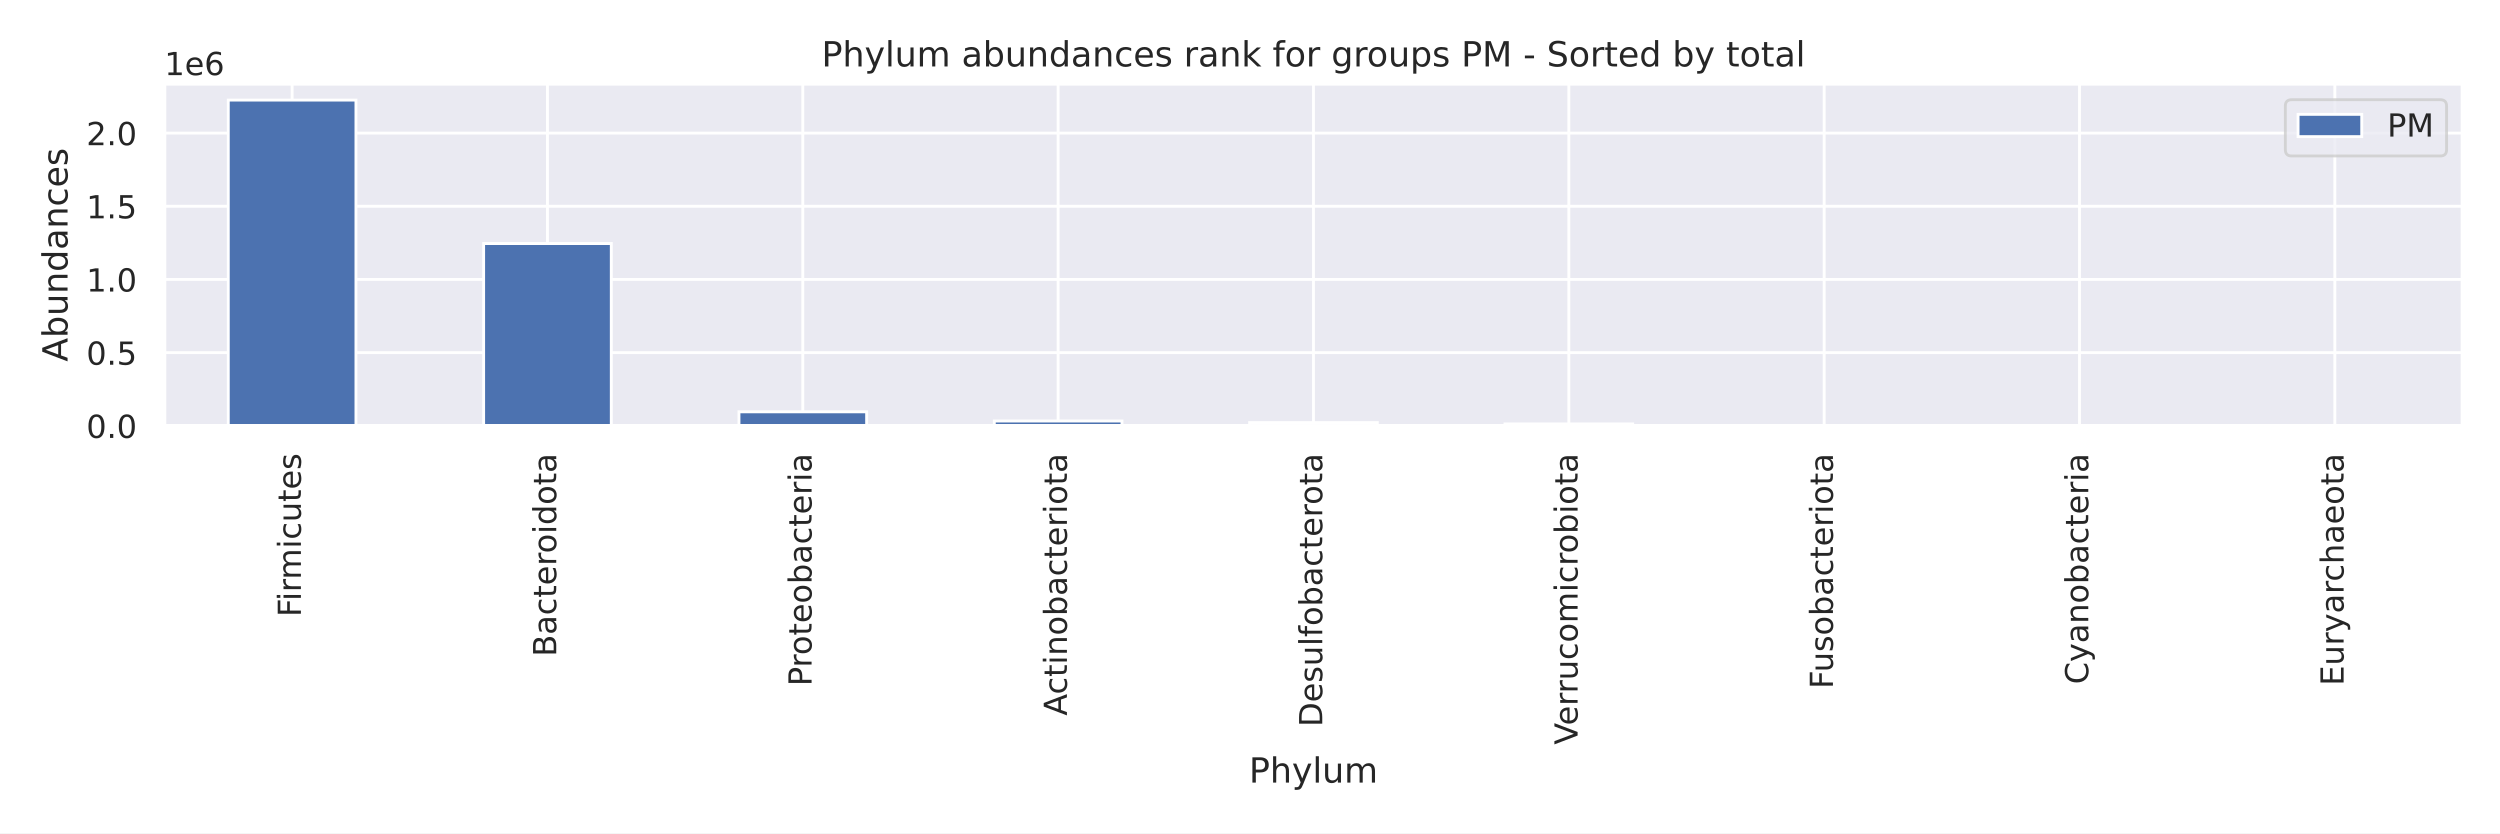
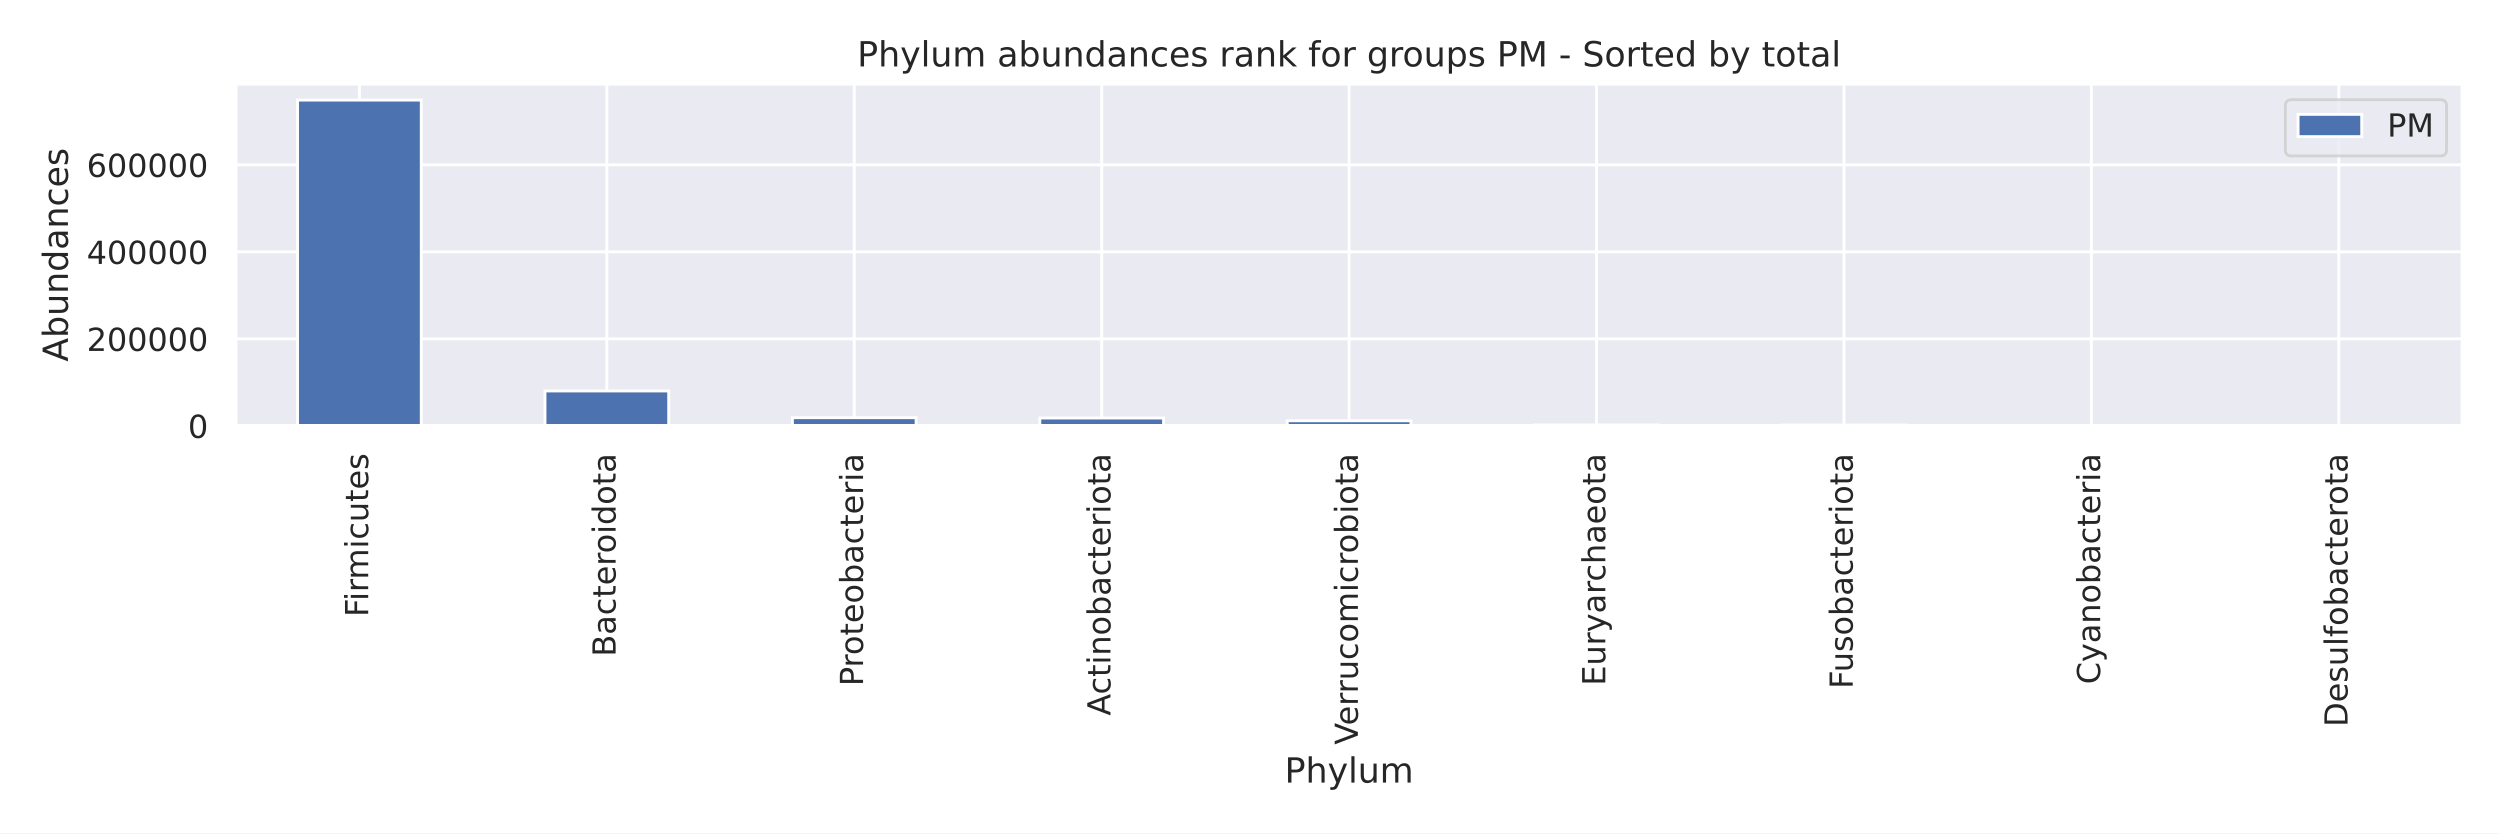
<svg xmlns="http://www.w3.org/2000/svg" xmlns:xlink="http://www.w3.org/1999/xlink" width="864pt" height="288pt" viewBox="0 0 864 288" version="1.1">
  <defs>
    <style type="text/css">*{stroke-linejoin: round; stroke-linecap: butt}</style>
  </defs>
  <g id="figure_1">
    <g id="patch_1">
      <path d="M 0 288  L 864 288  L 864 0  L 0 0  z " style="fill: #ffffff" />
    </g>
    <g id="axes_1">
      <g id="patch_2">
-         <path d="M 56.835 147.165  L 851.04 147.165  L 851.04 28.96  L 56.835 28.96  z " style="fill: #eaeaf2" />
+         <path d="M 81.46 147.165  L 851.04 147.165  L 851.04 28.96  L 81.46 28.96  z " style="fill: #eaeaf2" />
      </g>
      <g id="matplotlib.axis_1">
        <g id="xtick_1">
          <g id="line2d_1">
-             <path d="M 100.957 147.165  L 100.957 28.96  " clip-path="url(#p2f62dcda8c)" style="fill: none; stroke: #ffffff; stroke-linecap: round" />
+             <path d="M 124.214 147.165  L 124.214 28.96  " clip-path="url(#p20ec28d671)" style="fill: none; stroke: #ffffff; stroke-linecap: round" />
          </g>
          <g id="text_1">
-             <g style="fill: #262626" transform="translate(103.9928 213.1809)rotate(-90)scale(0.11 -0.11)">
+             <g style="fill: #262626" transform="translate(127.2498 213.1809)rotate(-90)scale(0.11 -0.11)">
              <defs>
                <path id="DejaVuSans-46" d="M 628 4666  L 3309 4666  L 3309 4134  L 1259 4134  L 1259 2759  L 3109 2759  L 3109 2228  L 1259 2228  L 1259 0  L 628 0  L 628 4666  z " transform="scale(0.015625)" />
                <path id="DejaVuSans-69" d="M 603 3500  L 1178 3500  L 1178 0  L 603 0  L 603 3500  z M 603 4863  L 1178 4863  L 1178 4134  L 603 4134  L 603 4863  z " transform="scale(0.015625)" />
                <path id="DejaVuSans-72" d="M 2631 2963  Q 2534 3019 2420 3045  Q 2306 3072 2169 3072  Q 1681 3072 1420 2755  Q 1159 2438 1159 1844  L 1159 0  L 581 0  L 581 3500  L 1159 3500  L 1159 2956  Q 1341 3275 1631 3429  Q 1922 3584 2338 3584  Q 2397 3584 2469 3576  Q 2541 3569 2628 3553  L 2631 2963  z " transform="scale(0.015625)" />
                <path id="DejaVuSans-6d" d="M 3328 2828  Q 3544 3216 3844 3400  Q 4144 3584 4550 3584  Q 5097 3584 5394 3201  Q 5691 2819 5691 2113  L 5691 0  L 5113 0  L 5113 2094  Q 5113 2597 4934 2840  Q 4756 3084 4391 3084  Q 3944 3084 3684 2787  Q 3425 2491 3425 1978  L 3425 0  L 2847 0  L 2847 2094  Q 2847 2600 2669 2842  Q 2491 3084 2119 3084  Q 1678 3084 1418 2786  Q 1159 2488 1159 1978  L 1159 0  L 581 0  L 581 3500  L 1159 3500  L 1159 2956  Q 1356 3278 1631 3431  Q 1906 3584 2284 3584  Q 2666 3584 2933 3390  Q 3200 3197 3328 2828  z " transform="scale(0.015625)" />
                <path id="DejaVuSans-63" d="M 3122 3366  L 3122 2828  Q 2878 2963 2633 3030  Q 2388 3097 2138 3097  Q 1578 3097 1268 2742  Q 959 2388 959 1747  Q 959 1106 1268 751  Q 1578 397 2138 397  Q 2388 397 2633 464  Q 2878 531 3122 666  L 3122 134  Q 2881 22 2623 -34  Q 2366 -91 2075 -91  Q 1284 -91 818 406  Q 353 903 353 1747  Q 353 2603 823 3093  Q 1294 3584 2113 3584  Q 2378 3584 2631 3529  Q 2884 3475 3122 3366  z " transform="scale(0.015625)" />
                <path id="DejaVuSans-75" d="M 544 1381  L 544 3500  L 1119 3500  L 1119 1403  Q 1119 906 1312 657  Q 1506 409 1894 409  Q 2359 409 2629 706  Q 2900 1003 2900 1516  L 2900 3500  L 3475 3500  L 3475 0  L 2900 0  L 2900 538  Q 2691 219 2414 64  Q 2138 -91 1772 -91  Q 1169 -91 856 284  Q 544 659 544 1381  z M 1991 3584  L 1991 3584  z " transform="scale(0.015625)" />
                <path id="DejaVuSans-74" d="M 1172 4494  L 1172 3500  L 2356 3500  L 2356 3053  L 1172 3053  L 1172 1153  Q 1172 725 1289 603  Q 1406 481 1766 481  L 2356 481  L 2356 0  L 1766 0  Q 1100 0 847 248  Q 594 497 594 1153  L 594 3053  L 172 3053  L 172 3500  L 594 3500  L 594 4494  L 1172 4494  z " transform="scale(0.015625)" />
                <path id="DejaVuSans-65" d="M 3597 1894  L 3597 1613  L 953 1613  Q 991 1019 1311 708  Q 1631 397 2203 397  Q 2534 397 2845 478  Q 3156 559 3463 722  L 3463 178  Q 3153 47 2828 -22  Q 2503 -91 2169 -91  Q 1331 -91 842 396  Q 353 884 353 1716  Q 353 2575 817 3079  Q 1281 3584 2069 3584  Q 2775 3584 3186 3129  Q 3597 2675 3597 1894  z M 3022 2063  Q 3016 2534 2758 2815  Q 2500 3097 2075 3097  Q 1594 3097 1305 2825  Q 1016 2553 972 2059  L 3022 2063  z " transform="scale(0.015625)" />
                <path id="DejaVuSans-73" d="M 2834 3397  L 2834 2853  Q 2591 2978 2328 3040  Q 2066 3103 1784 3103  Q 1356 3103 1142 2972  Q 928 2841 928 2578  Q 928 2378 1081 2264  Q 1234 2150 1697 2047  L 1894 2003  Q 2506 1872 2764 1633  Q 3022 1394 3022 966  Q 3022 478 2636 193  Q 2250 -91 1575 -91  Q 1294 -91 989 -36  Q 684 19 347 128  L 347 722  Q 666 556 975 473  Q 1284 391 1588 391  Q 1994 391 2212 530  Q 2431 669 2431 922  Q 2431 1156 2273 1281  Q 2116 1406 1581 1522  L 1381 1569  Q 847 1681 609 1914  Q 372 2147 372 2553  Q 372 3047 722 3315  Q 1072 3584 1716 3584  Q 2034 3584 2315 3537  Q 2597 3491 2834 3397  z " transform="scale(0.015625)" />
              </defs>
              <use xlink:href="#DejaVuSans-46" />
              <use xlink:href="#DejaVuSans-69" x="50.27" />
              <use xlink:href="#DejaVuSans-72" x="78.053" />
              <use xlink:href="#DejaVuSans-6d" x="117.416" />
              <use xlink:href="#DejaVuSans-69" x="214.828" />
              <use xlink:href="#DejaVuSans-63" x="242.611" />
              <use xlink:href="#DejaVuSans-75" x="297.592" />
              <use xlink:href="#DejaVuSans-74" x="360.971" />
              <use xlink:href="#DejaVuSans-65" x="400.18" />
              <use xlink:href="#DejaVuSans-73" x="461.703" />
            </g>
          </g>
        </g>
        <g id="xtick_2">
          <g id="line2d_2">
-             <path d="M 189.202 147.165  L 189.202 28.96  " clip-path="url(#p2f62dcda8c)" style="fill: none; stroke: #ffffff; stroke-linecap: round" />
+             <path d="M 209.723 147.165  L 209.723 28.96  " clip-path="url(#p20ec28d671)" style="fill: none; stroke: #ffffff; stroke-linecap: round" />
          </g>
          <g id="text_2">
-             <g style="fill: #262626" transform="translate(192.2378 226.9103)rotate(-90)scale(0.11 -0.11)">
+             <g style="fill: #262626" transform="translate(212.7586 226.9103)rotate(-90)scale(0.11 -0.11)">
              <defs>
                <path id="DejaVuSans-42" d="M 1259 2228  L 1259 519  L 2272 519  Q 2781 519 3026 730  Q 3272 941 3272 1375  Q 3272 1813 3026 2020  Q 2781 2228 2272 2228  L 1259 2228  z M 1259 4147  L 1259 2741  L 2194 2741  Q 2656 2741 2882 2914  Q 3109 3088 3109 3444  Q 3109 3797 2882 3972  Q 2656 4147 2194 4147  L 1259 4147  z M 628 4666  L 2241 4666  Q 2963 4666 3353 4366  Q 3744 4066 3744 3513  Q 3744 3084 3544 2831  Q 3344 2578 2956 2516  Q 3422 2416 3680 2098  Q 3938 1781 3938 1306  Q 3938 681 3513 340  Q 3088 0 2303 0  L 628 0  L 628 4666  z " transform="scale(0.015625)" />
                <path id="DejaVuSans-61" d="M 2194 1759  Q 1497 1759 1228 1600  Q 959 1441 959 1056  Q 959 750 1161 570  Q 1363 391 1709 391  Q 2188 391 2477 730  Q 2766 1069 2766 1631  L 2766 1759  L 2194 1759  z M 3341 1997  L 3341 0  L 2766 0  L 2766 531  Q 2569 213 2275 61  Q 1981 -91 1556 -91  Q 1019 -91 701 211  Q 384 513 384 1019  Q 384 1609 779 1909  Q 1175 2209 1959 2209  L 2766 2209  L 2766 2266  Q 2766 2663 2505 2880  Q 2244 3097 1772 3097  Q 1472 3097 1187 3025  Q 903 2953 641 2809  L 641 3341  Q 956 3463 1253 3523  Q 1550 3584 1831 3584  Q 2591 3584 2966 3190  Q 3341 2797 3341 1997  z " transform="scale(0.015625)" />
                <path id="DejaVuSans-6f" d="M 1959 3097  Q 1497 3097 1228 2736  Q 959 2375 959 1747  Q 959 1119 1226 758  Q 1494 397 1959 397  Q 2419 397 2687 759  Q 2956 1122 2956 1747  Q 2956 2369 2687 2733  Q 2419 3097 1959 3097  z M 1959 3584  Q 2709 3584 3137 3096  Q 3566 2609 3566 1747  Q 3566 888 3137 398  Q 2709 -91 1959 -91  Q 1206 -91 779 398  Q 353 888 353 1747  Q 353 2609 779 3096  Q 1206 3584 1959 3584  z " transform="scale(0.015625)" />
                <path id="DejaVuSans-64" d="M 2906 2969  L 2906 4863  L 3481 4863  L 3481 0  L 2906 0  L 2906 525  Q 2725 213 2448 61  Q 2172 -91 1784 -91  Q 1150 -91 751 415  Q 353 922 353 1747  Q 353 2572 751 3078  Q 1150 3584 1784 3584  Q 2172 3584 2448 3432  Q 2725 3281 2906 2969  z M 947 1747  Q 947 1113 1208 752  Q 1469 391 1925 391  Q 2381 391 2643 752  Q 2906 1113 2906 1747  Q 2906 2381 2643 2742  Q 2381 3103 1925 3103  Q 1469 3103 1208 2742  Q 947 2381 947 1747  z " transform="scale(0.015625)" />
              </defs>
              <use xlink:href="#DejaVuSans-42" />
              <use xlink:href="#DejaVuSans-61" x="68.604" />
              <use xlink:href="#DejaVuSans-63" x="129.883" />
              <use xlink:href="#DejaVuSans-74" x="184.863" />
              <use xlink:href="#DejaVuSans-65" x="224.072" />
              <use xlink:href="#DejaVuSans-72" x="285.596" />
              <use xlink:href="#DejaVuSans-6f" x="324.459" />
              <use xlink:href="#DejaVuSans-69" x="385.641" />
              <use xlink:href="#DejaVuSans-64" x="413.424" />
              <use xlink:href="#DejaVuSans-6f" x="476.9" />
              <use xlink:href="#DejaVuSans-74" x="538.082" />
              <use xlink:href="#DejaVuSans-61" x="577.291" />
            </g>
          </g>
        </g>
        <g id="xtick_3">
          <g id="line2d_3">
-             <path d="M 277.447 147.165  L 277.447 28.96  " clip-path="url(#p2f62dcda8c)" style="fill: none; stroke: #ffffff; stroke-linecap: round" />
+             <path d="M 295.232 147.165  L 295.232 28.96  " clip-path="url(#p20ec28d671)" style="fill: none; stroke: #ffffff; stroke-linecap: round" />
          </g>
          <g id="text_3">
-             <g style="fill: #262626" transform="translate(280.4828 237.0939)rotate(-90)scale(0.11 -0.11)">
+             <g style="fill: #262626" transform="translate(298.2675 237.0939)rotate(-90)scale(0.11 -0.11)">
              <defs>
                <path id="DejaVuSans-50" d="M 1259 4147  L 1259 2394  L 2053 2394  Q 2494 2394 2734 2622  Q 2975 2850 2975 3272  Q 2975 3691 2734 3919  Q 2494 4147 2053 4147  L 1259 4147  z M 628 4666  L 2053 4666  Q 2838 4666 3239 4311  Q 3641 3956 3641 3272  Q 3641 2581 3239 2228  Q 2838 1875 2053 1875  L 1259 1875  L 1259 0  L 628 0  L 628 4666  z " transform="scale(0.015625)" />
                <path id="DejaVuSans-62" d="M 3116 1747  Q 3116 2381 2855 2742  Q 2594 3103 2138 3103  Q 1681 3103 1420 2742  Q 1159 2381 1159 1747  Q 1159 1113 1420 752  Q 1681 391 2138 391  Q 2594 391 2855 752  Q 3116 1113 3116 1747  z M 1159 2969  Q 1341 3281 1617 3432  Q 1894 3584 2278 3584  Q 2916 3584 3314 3078  Q 3713 2572 3713 1747  Q 3713 922 3314 415  Q 2916 -91 2278 -91  Q 1894 -91 1617 61  Q 1341 213 1159 525  L 1159 0  L 581 0  L 581 4863  L 1159 4863  L 1159 2969  z " transform="scale(0.015625)" />
              </defs>
              <use xlink:href="#DejaVuSans-50" />
              <use xlink:href="#DejaVuSans-72" x="58.553" />
              <use xlink:href="#DejaVuSans-6f" x="97.416" />
              <use xlink:href="#DejaVuSans-74" x="158.598" />
              <use xlink:href="#DejaVuSans-65" x="197.807" />
              <use xlink:href="#DejaVuSans-6f" x="259.33" />
              <use xlink:href="#DejaVuSans-62" x="320.512" />
              <use xlink:href="#DejaVuSans-61" x="383.988" />
              <use xlink:href="#DejaVuSans-63" x="445.268" />
              <use xlink:href="#DejaVuSans-74" x="500.248" />
              <use xlink:href="#DejaVuSans-65" x="539.457" />
              <use xlink:href="#DejaVuSans-72" x="600.98" />
              <use xlink:href="#DejaVuSans-69" x="642.094" />
              <use xlink:href="#DejaVuSans-61" x="669.877" />
            </g>
          </g>
        </g>
        <g id="xtick_4">
          <g id="line2d_4">
-             <path d="M 365.692 147.165  L 365.692 28.96  " clip-path="url(#p2f62dcda8c)" style="fill: none; stroke: #ffffff; stroke-linecap: round" />
+             <path d="M 380.741 147.165  L 380.741 28.96  " clip-path="url(#p20ec28d671)" style="fill: none; stroke: #ffffff; stroke-linecap: round" />
          </g>
          <g id="text_4">
-             <g style="fill: #262626" transform="translate(368.7278 247.3308)rotate(-90)scale(0.11 -0.11)">
+             <g style="fill: #262626" transform="translate(383.7764 247.3308)rotate(-90)scale(0.11 -0.11)">
              <defs>
                <path id="DejaVuSans-41" d="M 2188 4044  L 1331 1722  L 3047 1722  L 2188 4044  z M 1831 4666  L 2547 4666  L 4325 0  L 3669 0  L 3244 1197  L 1141 1197  L 716 0  L 50 0  L 1831 4666  z " transform="scale(0.015625)" />
                <path id="DejaVuSans-6e" d="M 3513 2113  L 3513 0  L 2938 0  L 2938 2094  Q 2938 2591 2744 2837  Q 2550 3084 2163 3084  Q 1697 3084 1428 2787  Q 1159 2491 1159 1978  L 1159 0  L 581 0  L 581 3500  L 1159 3500  L 1159 2956  Q 1366 3272 1645 3428  Q 1925 3584 2291 3584  Q 2894 3584 3203 3211  Q 3513 2838 3513 2113  z " transform="scale(0.015625)" />
              </defs>
              <use xlink:href="#DejaVuSans-41" />
              <use xlink:href="#DejaVuSans-63" x="66.658" />
              <use xlink:href="#DejaVuSans-74" x="121.639" />
              <use xlink:href="#DejaVuSans-69" x="160.848" />
              <use xlink:href="#DejaVuSans-6e" x="188.631" />
              <use xlink:href="#DejaVuSans-6f" x="252.01" />
              <use xlink:href="#DejaVuSans-62" x="313.191" />
              <use xlink:href="#DejaVuSans-61" x="376.668" />
              <use xlink:href="#DejaVuSans-63" x="437.947" />
              <use xlink:href="#DejaVuSans-74" x="492.928" />
              <use xlink:href="#DejaVuSans-65" x="532.137" />
              <use xlink:href="#DejaVuSans-72" x="593.66" />
              <use xlink:href="#DejaVuSans-69" x="634.773" />
              <use xlink:href="#DejaVuSans-6f" x="662.557" />
              <use xlink:href="#DejaVuSans-74" x="723.738" />
              <use xlink:href="#DejaVuSans-61" x="762.947" />
            </g>
          </g>
        </g>
        <g id="xtick_5">
          <g id="line2d_5">
-             <path d="M 453.938 147.165  L 453.938 28.96  " clip-path="url(#p2f62dcda8c)" style="fill: none; stroke: #ffffff; stroke-linecap: round" />
+             <path d="M 466.25 147.165  L 466.25 28.96  " clip-path="url(#p20ec28d671)" style="fill: none; stroke: #ffffff; stroke-linecap: round" />
          </g>
          <g id="text_5">
-             <g style="fill: #262626" transform="translate(456.9728 251.1756)rotate(-90)scale(0.11 -0.11)">
-               <defs>
-                 <path id="DejaVuSans-44" d="M 1259 4147  L 1259 519  L 2022 519  Q 2988 519 3436 956  Q 3884 1394 3884 2338  Q 3884 3275 3436 3711  Q 2988 4147 2022 4147  L 1259 4147  z M 628 4666  L 1925 4666  Q 3281 4666 3915 4102  Q 4550 3538 4550 2338  Q 4550 1131 3912 565  Q 3275 0 1925 0  L 628 0  L 628 4666  z " transform="scale(0.015625)" />
-                 <path id="DejaVuSans-6c" d="M 603 4863  L 1178 4863  L 1178 0  L 603 0  L 603 4863  z " transform="scale(0.015625)" />
-                 <path id="DejaVuSans-66" d="M 2375 4863  L 2375 4384  L 1825 4384  Q 1516 4384 1395 4259  Q 1275 4134 1275 3809  L 1275 3500  L 2222 3500  L 2222 3053  L 1275 3053  L 1275 0  L 697 0  L 697 3053  L 147 3053  L 147 3500  L 697 3500  L 697 3744  Q 697 4328 969 4595  Q 1241 4863 1831 4863  L 2375 4863  z " transform="scale(0.015625)" />
-               </defs>
-               <use xlink:href="#DejaVuSans-44" />
-               <use xlink:href="#DejaVuSans-65" x="77.002" />
-               <use xlink:href="#DejaVuSans-73" x="138.525" />
-               <use xlink:href="#DejaVuSans-75" x="190.625" />
-               <use xlink:href="#DejaVuSans-6c" x="254.004" />
-               <use xlink:href="#DejaVuSans-66" x="281.787" />
-               <use xlink:href="#DejaVuSans-6f" x="316.992" />
-               <use xlink:href="#DejaVuSans-62" x="378.174" />
-               <use xlink:href="#DejaVuSans-61" x="441.65" />
-               <use xlink:href="#DejaVuSans-63" x="502.93" />
-               <use xlink:href="#DejaVuSans-74" x="557.91" />
-               <use xlink:href="#DejaVuSans-65" x="597.119" />
-               <use xlink:href="#DejaVuSans-72" x="658.643" />
-               <use xlink:href="#DejaVuSans-6f" x="697.506" />
-               <use xlink:href="#DejaVuSans-74" x="758.688" />
-               <use xlink:href="#DejaVuSans-61" x="797.896" />
-             </g>
-           </g>
-         </g>
-         <g id="xtick_6">
-           <g id="line2d_6">
-             <path d="M 542.183 147.165  L 542.183 28.96  " clip-path="url(#p2f62dcda8c)" style="fill: none; stroke: #ffffff; stroke-linecap: round" />
-           </g>
-           <g id="text_6">
-             <g style="fill: #262626" transform="translate(545.2178 257.3545)rotate(-90)scale(0.11 -0.11)">
+             <g style="fill: #262626" transform="translate(469.2853 257.3545)rotate(-90)scale(0.11 -0.11)">
              <defs>
                <path id="DejaVuSans-56" d="M 1831 0  L 50 4666  L 709 4666  L 2188 738  L 3669 4666  L 4325 4666  L 2547 0  L 1831 0  z " transform="scale(0.015625)" />
              </defs>
              <use xlink:href="#DejaVuSans-56" />
              <use xlink:href="#DejaVuSans-65" x="60.658" />
              <use xlink:href="#DejaVuSans-72" x="122.182" />
              <use xlink:href="#DejaVuSans-72" x="161.545" />
              <use xlink:href="#DejaVuSans-75" x="202.658" />
              <use xlink:href="#DejaVuSans-63" x="266.037" />
              <use xlink:href="#DejaVuSans-6f" x="321.018" />
              <use xlink:href="#DejaVuSans-6d" x="382.199" />
              <use xlink:href="#DejaVuSans-69" x="479.611" />
              <use xlink:href="#DejaVuSans-63" x="507.395" />
              <use xlink:href="#DejaVuSans-72" x="562.375" />
              <use xlink:href="#DejaVuSans-6f" x="601.238" />
              <use xlink:href="#DejaVuSans-62" x="662.42" />
              <use xlink:href="#DejaVuSans-69" x="725.896" />
              <use xlink:href="#DejaVuSans-6f" x="753.68" />
              <use xlink:href="#DejaVuSans-74" x="814.861" />
              <use xlink:href="#DejaVuSans-61" x="854.07" />
            </g>
          </g>
        </g>
+         <g id="xtick_6">
+           <g id="line2d_6">
+             <path d="M 551.759 147.165  L 551.759 28.96  " clip-path="url(#p20ec28d671)" style="fill: none; stroke: #ffffff; stroke-linecap: round" />
+           </g>
+           <g id="text_6">
+             <g style="fill: #262626" transform="translate(554.7942 236.9478)rotate(-90)scale(0.11 -0.11)">
+               <defs>
+                 <path id="DejaVuSans-45" d="M 628 4666  L 3578 4666  L 3578 4134  L 1259 4134  L 1259 2753  L 3481 2753  L 3481 2222  L 1259 2222  L 1259 531  L 3634 531  L 3634 0  L 628 0  L 628 4666  z " transform="scale(0.015625)" />
+                 <path id="DejaVuSans-79" d="M 2059 -325  Q 1816 -950 1584 -1140  Q 1353 -1331 966 -1331  L 506 -1331  L 506 -850  L 844 -850  Q 1081 -850 1212 -737  Q 1344 -625 1503 -206  L 1606 56  L 191 3500  L 800 3500  L 1894 763  L 2988 3500  L 3597 3500  L 2059 -325  z " transform="scale(0.015625)" />
+                 <path id="DejaVuSans-68" d="M 3513 2113  L 3513 0  L 2938 0  L 2938 2094  Q 2938 2591 2744 2837  Q 2550 3084 2163 3084  Q 1697 3084 1428 2787  Q 1159 2491 1159 1978  L 1159 0  L 581 0  L 581 4863  L 1159 4863  L 1159 2956  Q 1366 3272 1645 3428  Q 1925 3584 2291 3584  Q 2894 3584 3203 3211  Q 3513 2838 3513 2113  z " transform="scale(0.015625)" />
+               </defs>
+               <use xlink:href="#DejaVuSans-45" />
+               <use xlink:href="#DejaVuSans-75" x="63.184" />
+               <use xlink:href="#DejaVuSans-72" x="126.562" />
+               <use xlink:href="#DejaVuSans-79" x="167.676" />
+               <use xlink:href="#DejaVuSans-61" x="226.855" />
+               <use xlink:href="#DejaVuSans-72" x="288.135" />
+               <use xlink:href="#DejaVuSans-63" x="326.998" />
+               <use xlink:href="#DejaVuSans-68" x="381.979" />
+               <use xlink:href="#DejaVuSans-61" x="445.357" />
+               <use xlink:href="#DejaVuSans-65" x="506.637" />
+               <use xlink:href="#DejaVuSans-6f" x="568.16" />
+               <use xlink:href="#DejaVuSans-74" x="629.342" />
+               <use xlink:href="#DejaVuSans-61" x="668.551" />
+             </g>
+           </g>
+         </g>
        <g id="xtick_7">
          <g id="line2d_7">
-             <path d="M 630.428 147.165  L 630.428 28.96  " clip-path="url(#p2f62dcda8c)" style="fill: none; stroke: #ffffff; stroke-linecap: round" />
+             <path d="M 637.268 147.165  L 637.268 28.96  " clip-path="url(#p20ec28d671)" style="fill: none; stroke: #ffffff; stroke-linecap: round" />
          </g>
          <g id="text_7">
-             <g style="fill: #262626" transform="translate(633.4628 238.0341)rotate(-90)scale(0.11 -0.11)">
+             <g style="fill: #262626" transform="translate(640.3031 238.0341)rotate(-90)scale(0.11 -0.11)">
              <use xlink:href="#DejaVuSans-46" />
              <use xlink:href="#DejaVuSans-75" x="52.02" />
              <use xlink:href="#DejaVuSans-73" x="115.398" />
              <use xlink:href="#DejaVuSans-6f" x="167.498" />
              <use xlink:href="#DejaVuSans-62" x="228.68" />
              <use xlink:href="#DejaVuSans-61" x="292.156" />
              <use xlink:href="#DejaVuSans-63" x="353.436" />
              <use xlink:href="#DejaVuSans-74" x="408.416" />
              <use xlink:href="#DejaVuSans-65" x="447.625" />
              <use xlink:href="#DejaVuSans-72" x="509.148" />
              <use xlink:href="#DejaVuSans-69" x="550.262" />
              <use xlink:href="#DejaVuSans-6f" x="578.045" />
              <use xlink:href="#DejaVuSans-74" x="639.227" />
              <use xlink:href="#DejaVuSans-61" x="678.436" />
            </g>
          </g>
        </g>
        <g id="xtick_8">
          <g id="line2d_8">
-             <path d="M 718.673 147.165  L 718.673 28.96  " clip-path="url(#p2f62dcda8c)" style="fill: none; stroke: #ffffff; stroke-linecap: round" />
+             <path d="M 722.777 147.165  L 722.777 28.96  " clip-path="url(#p20ec28d671)" style="fill: none; stroke: #ffffff; stroke-linecap: round" />
          </g>
          <g id="text_8">
-             <g style="fill: #262626" transform="translate(721.7078 236.4717)rotate(-90)scale(0.11 -0.11)">
+             <g style="fill: #262626" transform="translate(725.812 236.4717)rotate(-90)scale(0.11 -0.11)">
              <defs>
                <path id="DejaVuSans-43" d="M 4122 4306  L 4122 3641  Q 3803 3938 3442 4084  Q 3081 4231 2675 4231  Q 1875 4231 1450 3742  Q 1025 3253 1025 2328  Q 1025 1406 1450 917  Q 1875 428 2675 428  Q 3081 428 3442 575  Q 3803 722 4122 1019  L 4122 359  Q 3791 134 3420 21  Q 3050 -91 2638 -91  Q 1578 -91 968 557  Q 359 1206 359 2328  Q 359 3453 968 4101  Q 1578 4750 2638 4750  Q 3056 4750 3426 4639  Q 3797 4528 4122 4306  z " transform="scale(0.015625)" />
-                 <path id="DejaVuSans-79" d="M 2059 -325  Q 1816 -950 1584 -1140  Q 1353 -1331 966 -1331  L 506 -1331  L 506 -850  L 844 -850  Q 1081 -850 1212 -737  Q 1344 -625 1503 -206  L 1606 56  L 191 3500  L 800 3500  L 1894 763  L 2988 3500  L 3597 3500  L 2059 -325  z " transform="scale(0.015625)" />
              </defs>
              <use xlink:href="#DejaVuSans-43" />
              <use xlink:href="#DejaVuSans-79" x="69.824" />
              <use xlink:href="#DejaVuSans-61" x="129.004" />
              <use xlink:href="#DejaVuSans-6e" x="190.283" />
              <use xlink:href="#DejaVuSans-6f" x="253.662" />
              <use xlink:href="#DejaVuSans-62" x="314.844" />
              <use xlink:href="#DejaVuSans-61" x="378.32" />
              <use xlink:href="#DejaVuSans-63" x="439.6" />
              <use xlink:href="#DejaVuSans-74" x="494.58" />
              <use xlink:href="#DejaVuSans-65" x="533.789" />
              <use xlink:href="#DejaVuSans-72" x="595.312" />
              <use xlink:href="#DejaVuSans-69" x="636.426" />
              <use xlink:href="#DejaVuSans-61" x="664.209" />
            </g>
          </g>
        </g>
        <g id="xtick_9">
          <g id="line2d_9">
-             <path d="M 806.918 147.165  L 806.918 28.96  " clip-path="url(#p2f62dcda8c)" style="fill: none; stroke: #ffffff; stroke-linecap: round" />
+             <path d="M 808.286 147.165  L 808.286 28.96  " clip-path="url(#p20ec28d671)" style="fill: none; stroke: #ffffff; stroke-linecap: round" />
          </g>
          <g id="text_9">
-             <g style="fill: #262626" transform="translate(809.9528 236.9478)rotate(-90)scale(0.11 -0.11)">
-               <defs>
-                 <path id="DejaVuSans-45" d="M 628 4666  L 3578 4666  L 3578 4134  L 1259 4134  L 1259 2753  L 3481 2753  L 3481 2222  L 1259 2222  L 1259 531  L 3634 531  L 3634 0  L 628 0  L 628 4666  z " transform="scale(0.015625)" />
-                 <path id="DejaVuSans-68" d="M 3513 2113  L 3513 0  L 2938 0  L 2938 2094  Q 2938 2591 2744 2837  Q 2550 3084 2163 3084  Q 1697 3084 1428 2787  Q 1159 2491 1159 1978  L 1159 0  L 581 0  L 581 4863  L 1159 4863  L 1159 2956  Q 1366 3272 1645 3428  Q 1925 3584 2291 3584  Q 2894 3584 3203 3211  Q 3513 2838 3513 2113  z " transform="scale(0.015625)" />
-               </defs>
-               <use xlink:href="#DejaVuSans-45" />
-               <use xlink:href="#DejaVuSans-75" x="63.184" />
-               <use xlink:href="#DejaVuSans-72" x="126.562" />
-               <use xlink:href="#DejaVuSans-79" x="167.676" />
-               <use xlink:href="#DejaVuSans-61" x="226.855" />
-               <use xlink:href="#DejaVuSans-72" x="288.135" />
-               <use xlink:href="#DejaVuSans-63" x="326.998" />
-               <use xlink:href="#DejaVuSans-68" x="381.979" />
-               <use xlink:href="#DejaVuSans-61" x="445.357" />
-               <use xlink:href="#DejaVuSans-65" x="506.637" />
-               <use xlink:href="#DejaVuSans-6f" x="568.16" />
-               <use xlink:href="#DejaVuSans-74" x="629.342" />
-               <use xlink:href="#DejaVuSans-61" x="668.551" />
+             <g style="fill: #262626" transform="translate(811.3209 251.1756)rotate(-90)scale(0.11 -0.11)">
+               <defs>
+                 <path id="DejaVuSans-44" d="M 1259 4147  L 1259 519  L 2022 519  Q 2988 519 3436 956  Q 3884 1394 3884 2338  Q 3884 3275 3436 3711  Q 2988 4147 2022 4147  L 1259 4147  z M 628 4666  L 1925 4666  Q 3281 4666 3915 4102  Q 4550 3538 4550 2338  Q 4550 1131 3912 565  Q 3275 0 1925 0  L 628 0  L 628 4666  z " transform="scale(0.015625)" />
+                 <path id="DejaVuSans-6c" d="M 603 4863  L 1178 4863  L 1178 0  L 603 0  L 603 4863  z " transform="scale(0.015625)" />
+                 <path id="DejaVuSans-66" d="M 2375 4863  L 2375 4384  L 1825 4384  Q 1516 4384 1395 4259  Q 1275 4134 1275 3809  L 1275 3500  L 2222 3500  L 2222 3053  L 1275 3053  L 1275 0  L 697 0  L 697 3053  L 147 3053  L 147 3500  L 697 3500  L 697 3744  Q 697 4328 969 4595  Q 1241 4863 1831 4863  L 2375 4863  z " transform="scale(0.015625)" />
+               </defs>
+               <use xlink:href="#DejaVuSans-44" />
+               <use xlink:href="#DejaVuSans-65" x="77.002" />
+               <use xlink:href="#DejaVuSans-73" x="138.525" />
+               <use xlink:href="#DejaVuSans-75" x="190.625" />
+               <use xlink:href="#DejaVuSans-6c" x="254.004" />
+               <use xlink:href="#DejaVuSans-66" x="281.787" />
+               <use xlink:href="#DejaVuSans-6f" x="316.992" />
+               <use xlink:href="#DejaVuSans-62" x="378.174" />
+               <use xlink:href="#DejaVuSans-61" x="441.65" />
+               <use xlink:href="#DejaVuSans-63" x="502.93" />
+               <use xlink:href="#DejaVuSans-74" x="557.91" />
+               <use xlink:href="#DejaVuSans-65" x="597.119" />
+               <use xlink:href="#DejaVuSans-72" x="658.643" />
+               <use xlink:href="#DejaVuSans-6f" x="697.506" />
+               <use xlink:href="#DejaVuSans-74" x="758.688" />
+               <use xlink:href="#DejaVuSans-61" x="797.896" />
            </g>
          </g>
        </g>
        <g id="text_10">
-           <g style="fill: #262626" transform="translate(431.6522 270.4727)scale(0.12 -0.12)">
+           <g style="fill: #262626" transform="translate(443.9647 270.4727)scale(0.12 -0.12)">
            <use xlink:href="#DejaVuSans-50" />
            <use xlink:href="#DejaVuSans-68" x="60.303" />
            <use xlink:href="#DejaVuSans-79" x="123.682" />
            <use xlink:href="#DejaVuSans-6c" x="182.861" />
            <use xlink:href="#DejaVuSans-75" x="210.645" />
            <use xlink:href="#DejaVuSans-6d" x="274.023" />
          </g>
        </g>
      </g>
      <g id="matplotlib.axis_2">
        <g id="ytick_1">
          <g id="line2d_10">
-             <path d="M 56.835 147.165  L 851.04 147.165  " clip-path="url(#p2f62dcda8c)" style="fill: none; stroke: #ffffff; stroke-linecap: round" />
+             <path d="M 81.46 147.165  L 851.04 147.165  " clip-path="url(#p20ec28d671)" style="fill: none; stroke: #ffffff; stroke-linecap: round" />
          </g>
          <g id="text_11">
-             <g style="fill: #262626" transform="translate(29.84156 151.3441)scale(0.11 -0.11)">
+             <g style="fill: #262626" transform="translate(64.96125 151.3441)scale(0.11 -0.11)">
              <defs>
                <path id="DejaVuSans-30" d="M 2034 4250  Q 1547 4250 1301 3770  Q 1056 3291 1056 2328  Q 1056 1369 1301 889  Q 1547 409 2034 409  Q 2525 409 2770 889  Q 3016 1369 3016 2328  Q 3016 3291 2770 3770  Q 2525 4250 2034 4250  z M 2034 4750  Q 2819 4750 3233 4129  Q 3647 3509 3647 2328  Q 3647 1150 3233 529  Q 2819 -91 2034 -91  Q 1250 -91 836 529  Q 422 1150 422 2328  Q 422 3509 836 4129  Q 1250 4750 2034 4750  z " transform="scale(0.015625)" />
-                 <path id="DejaVuSans-2e" d="M 684 794  L 1344 794  L 1344 0  L 684 0  L 684 794  z " transform="scale(0.015625)" />
              </defs>
              <use xlink:href="#DejaVuSans-30" />
-               <use xlink:href="#DejaVuSans-2e" x="63.623" />
-               <use xlink:href="#DejaVuSans-30" x="95.41" />
            </g>
          </g>
        </g>
        <g id="ytick_2">
          <g id="line2d_11">
-             <path d="M 56.835 121.872  L 851.04 121.872  " clip-path="url(#p2f62dcda8c)" style="fill: none; stroke: #ffffff; stroke-linecap: round" />
+             <path d="M 81.46 117.1  L 851.04 117.1  " clip-path="url(#p20ec28d671)" style="fill: none; stroke: #ffffff; stroke-linecap: round" />
          </g>
          <g id="text_12">
-             <g style="fill: #262626" transform="translate(29.84156 126.0511)scale(0.11 -0.11)">
-               <defs>
-                 <path id="DejaVuSans-35" d="M 691 4666  L 3169 4666  L 3169 4134  L 1269 4134  L 1269 2991  Q 1406 3038 1543 3061  Q 1681 3084 1819 3084  Q 2600 3084 3056 2656  Q 3513 2228 3513 1497  Q 3513 744 3044 326  Q 2575 -91 1722 -91  Q 1428 -91 1123 -41  Q 819 9 494 109  L 494 744  Q 775 591 1075 516  Q 1375 441 1709 441  Q 2250 441 2565 725  Q 2881 1009 2881 1497  Q 2881 1984 2565 2268  Q 2250 2553 1709 2553  Q 1456 2553 1204 2497  Q 953 2441 691 2322  L 691 4666  z " transform="scale(0.015625)" />
-               </defs>
-               <use xlink:href="#DejaVuSans-30" />
-               <use xlink:href="#DejaVuSans-2e" x="63.623" />
-               <use xlink:href="#DejaVuSans-35" x="95.41" />
+             <g style="fill: #262626" transform="translate(29.9675 121.2796)scale(0.11 -0.11)">
+               <defs>
+                 <path id="DejaVuSans-32" d="M 1228 531  L 3431 531  L 3431 0  L 469 0  L 469 531  Q 828 903 1448 1529  Q 2069 2156 2228 2338  Q 2531 2678 2651 2914  Q 2772 3150 2772 3378  Q 2772 3750 2511 3984  Q 2250 4219 1831 4219  Q 1534 4219 1204 4116  Q 875 4013 500 3803  L 500 4441  Q 881 4594 1212 4672  Q 1544 4750 1819 4750  Q 2544 4750 2975 4387  Q 3406 4025 3406 3419  Q 3406 3131 3298 2873  Q 3191 2616 2906 2266  Q 2828 2175 2409 1742  Q 1991 1309 1228 531  z " transform="scale(0.015625)" />
+               </defs>
+               <use xlink:href="#DejaVuSans-32" />
+               <use xlink:href="#DejaVuSans-30" x="63.623" />
+               <use xlink:href="#DejaVuSans-30" x="127.246" />
+               <use xlink:href="#DejaVuSans-30" x="190.869" />
+               <use xlink:href="#DejaVuSans-30" x="254.492" />
+               <use xlink:href="#DejaVuSans-30" x="318.115" />
            </g>
          </g>
        </g>
        <g id="ytick_3">
          <g id="line2d_12">
-             <path d="M 56.835 96.579  L 851.04 96.579  " clip-path="url(#p2f62dcda8c)" style="fill: none; stroke: #ffffff; stroke-linecap: round" />
+             <path d="M 81.46 87.036  L 851.04 87.036  " clip-path="url(#p20ec28d671)" style="fill: none; stroke: #ffffff; stroke-linecap: round" />
          </g>
          <g id="text_13">
-             <g style="fill: #262626" transform="translate(29.84156 100.7581)scale(0.11 -0.11)">
-               <defs>
-                 <path id="DejaVuSans-31" d="M 794 531  L 1825 531  L 1825 4091  L 703 3866  L 703 4441  L 1819 4666  L 2450 4666  L 2450 531  L 3481 531  L 3481 0  L 794 0  L 794 531  z " transform="scale(0.015625)" />
-               </defs>
-               <use xlink:href="#DejaVuSans-31" />
-               <use xlink:href="#DejaVuSans-2e" x="63.623" />
-               <use xlink:href="#DejaVuSans-30" x="95.41" />
+             <g style="fill: #262626" transform="translate(29.9675 91.21508)scale(0.11 -0.11)">
+               <defs>
+                 <path id="DejaVuSans-34" d="M 2419 4116  L 825 1625  L 2419 1625  L 2419 4116  z M 2253 4666  L 3047 4666  L 3047 1625  L 3713 1625  L 3713 1100  L 3047 1100  L 3047 0  L 2419 0  L 2419 1100  L 313 1100  L 313 1709  L 2253 4666  z " transform="scale(0.015625)" />
+               </defs>
+               <use xlink:href="#DejaVuSans-34" />
+               <use xlink:href="#DejaVuSans-30" x="63.623" />
+               <use xlink:href="#DejaVuSans-30" x="127.246" />
+               <use xlink:href="#DejaVuSans-30" x="190.869" />
+               <use xlink:href="#DejaVuSans-30" x="254.492" />
+               <use xlink:href="#DejaVuSans-30" x="318.115" />
            </g>
          </g>
        </g>
        <g id="ytick_4">
          <g id="line2d_13">
-             <path d="M 56.835 71.286  L 851.04 71.286  " clip-path="url(#p2f62dcda8c)" style="fill: none; stroke: #ffffff; stroke-linecap: round" />
+             <path d="M 81.46 56.971  L 851.04 56.971  " clip-path="url(#p20ec28d671)" style="fill: none; stroke: #ffffff; stroke-linecap: round" />
          </g>
          <g id="text_14">
-             <g style="fill: #262626" transform="translate(29.84156 75.46509)scale(0.11 -0.11)">
-               <use xlink:href="#DejaVuSans-31" />
-               <use xlink:href="#DejaVuSans-2e" x="63.623" />
-               <use xlink:href="#DejaVuSans-35" x="95.41" />
-             </g>
-           </g>
-         </g>
-         <g id="ytick_5">
-           <g id="line2d_14">
-             <path d="M 56.835 45.993  L 851.04 45.993  " clip-path="url(#p2f62dcda8c)" style="fill: none; stroke: #ffffff; stroke-linecap: round" />
-           </g>
-           <g id="text_15">
-             <g style="fill: #262626" transform="translate(29.84156 50.17207)scale(0.11 -0.11)">
-               <defs>
-                 <path id="DejaVuSans-32" d="M 1228 531  L 3431 531  L 3431 0  L 469 0  L 469 531  Q 828 903 1448 1529  Q 2069 2156 2228 2338  Q 2531 2678 2651 2914  Q 2772 3150 2772 3378  Q 2772 3750 2511 3984  Q 2250 4219 1831 4219  Q 1534 4219 1204 4116  Q 875 4013 500 3803  L 500 4441  Q 881 4594 1212 4672  Q 1544 4750 1819 4750  Q 2544 4750 2975 4387  Q 3406 4025 3406 3419  Q 3406 3131 3298 2873  Q 3191 2616 2906 2266  Q 2828 2175 2409 1742  Q 1991 1309 1228 531  z " transform="scale(0.015625)" />
-               </defs>
-               <use xlink:href="#DejaVuSans-32" />
-               <use xlink:href="#DejaVuSans-2e" x="63.623" />
-               <use xlink:href="#DejaVuSans-30" x="95.41" />
-             </g>
-           </g>
-         </g>
-         <g id="text_16">
-           <g style="fill: #262626" transform="translate(23.34594 124.9859)rotate(-90)scale(0.12 -0.12)">
+             <g style="fill: #262626" transform="translate(29.9675 61.15054)scale(0.11 -0.11)">
+               <defs>
+                 <path id="DejaVuSans-36" d="M 2113 2584  Q 1688 2584 1439 2293  Q 1191 2003 1191 1497  Q 1191 994 1439 701  Q 1688 409 2113 409  Q 2538 409 2786 701  Q 3034 994 3034 1497  Q 3034 2003 2786 2293  Q 2538 2584 2113 2584  z M 3366 4563  L 3366 3988  Q 3128 4100 2886 4159  Q 2644 4219 2406 4219  Q 1781 4219 1451 3797  Q 1122 3375 1075 2522  Q 1259 2794 1537 2939  Q 1816 3084 2150 3084  Q 2853 3084 3261 2657  Q 3669 2231 3669 1497  Q 3669 778 3244 343  Q 2819 -91 2113 -91  Q 1303 -91 875 529  Q 447 1150 447 2328  Q 447 3434 972 4092  Q 1497 4750 2381 4750  Q 2619 4750 2861 4703  Q 3103 4656 3366 4563  z " transform="scale(0.015625)" />
+               </defs>
+               <use xlink:href="#DejaVuSans-36" />
+               <use xlink:href="#DejaVuSans-30" x="63.623" />
+               <use xlink:href="#DejaVuSans-30" x="127.246" />
+               <use xlink:href="#DejaVuSans-30" x="190.869" />
+               <use xlink:href="#DejaVuSans-30" x="254.492" />
+               <use xlink:href="#DejaVuSans-30" x="318.115" />
+             </g>
+           </g>
+         </g>
+         <g id="text_15">
+           <g style="fill: #262626" transform="translate(23.47188 124.9859)rotate(-90)scale(0.12 -0.12)">
            <use xlink:href="#DejaVuSans-41" />
            <use xlink:href="#DejaVuSans-62" x="68.408" />
            <use xlink:href="#DejaVuSans-75" x="131.885" />
            <use xlink:href="#DejaVuSans-6e" x="195.264" />
            <use xlink:href="#DejaVuSans-64" x="258.643" />
            <use xlink:href="#DejaVuSans-61" x="322.119" />
            <use xlink:href="#DejaVuSans-6e" x="383.398" />
            <use xlink:href="#DejaVuSans-63" x="446.777" />
            <use xlink:href="#DejaVuSans-65" x="501.758" />
            <use xlink:href="#DejaVuSans-73" x="563.281" />
          </g>
        </g>
-         <g id="text_17">
-           <g style="fill: #262626" transform="translate(56.835 25.96)scale(0.11 -0.11)">
-             <defs>
-               <path id="DejaVuSans-36" d="M 2113 2584  Q 1688 2584 1439 2293  Q 1191 2003 1191 1497  Q 1191 994 1439 701  Q 1688 409 2113 409  Q 2538 409 2786 701  Q 3034 994 3034 1497  Q 3034 2003 2786 2293  Q 2538 2584 2113 2584  z M 3366 4563  L 3366 3988  Q 3128 4100 2886 4159  Q 2644 4219 2406 4219  Q 1781 4219 1451 3797  Q 1122 3375 1075 2522  Q 1259 2794 1537 2939  Q 1816 3084 2150 3084  Q 2853 3084 3261 2657  Q 3669 2231 3669 1497  Q 3669 778 3244 343  Q 2819 -91 2113 -91  Q 1303 -91 875 529  Q 447 1150 447 2328  Q 447 3434 972 4092  Q 1497 4750 2381 4750  Q 2619 4750 2861 4703  Q 3103 4656 3366 4563  z " transform="scale(0.015625)" />
-             </defs>
-             <use xlink:href="#DejaVuSans-31" />
-             <use xlink:href="#DejaVuSans-65" x="63.623" />
-             <use xlink:href="#DejaVuSans-36" x="125.146" />
-           </g>
-         </g>
      </g>
      <g id="patch_3">
-         <path d="M 78.896 147.165  L 123.019 147.165  L 123.019 34.589  L 78.896 34.589  z " clip-path="url(#p2f62dcda8c)" style="fill: #4c72b0; stroke: #ffffff; stroke-linejoin: miter" />
+         <path d="M 102.837 147.165  L 145.592 147.165  L 145.592 34.589  L 102.837 34.589  z " clip-path="url(#p20ec28d671)" style="fill: #4c72b0; stroke: #ffffff; stroke-linejoin: miter" />
      </g>
      <g id="patch_4">
-         <path d="M 167.141 147.165  L 211.264 147.165  L 211.264 84.168  L 167.141 84.168  z " clip-path="url(#p2f62dcda8c)" style="fill: #4c72b0; stroke: #ffffff; stroke-linejoin: miter" />
+         <path d="M 188.346 147.165  L 231.101 147.165  L 231.101 135.112  L 188.346 135.112  z " clip-path="url(#p20ec28d671)" style="fill: #4c72b0; stroke: #ffffff; stroke-linejoin: miter" />
      </g>
      <g id="patch_5">
-         <path d="M 255.386 147.165  L 299.509 147.165  L 299.509 142.316  L 255.386 142.316  z " clip-path="url(#p2f62dcda8c)" style="fill: #4c72b0; stroke: #ffffff; stroke-linejoin: miter" />
+         <path d="M 273.855 147.165  L 316.609 147.165  L 316.609 144.359  L 273.855 144.359  z " clip-path="url(#p20ec28d671)" style="fill: #4c72b0; stroke: #ffffff; stroke-linejoin: miter" />
      </g>
      <g id="patch_6">
-         <path d="M 343.631 147.165  L 387.754 147.165  L 387.754 145.501  L 343.631 145.501  z " clip-path="url(#p2f62dcda8c)" style="fill: #4c72b0; stroke: #ffffff; stroke-linejoin: miter" />
+         <path d="M 359.364 147.165  L 402.118 147.165  L 402.118 144.458  L 359.364 144.458  z " clip-path="url(#p20ec28d671)" style="fill: #4c72b0; stroke: #ffffff; stroke-linejoin: miter" />
      </g>
      <g id="patch_7">
-         <path d="M 431.876 147.165  L 475.999 147.165  L 475.999 146.042  L 431.876 146.042  z " clip-path="url(#p2f62dcda8c)" style="fill: #4c72b0; stroke: #ffffff; stroke-linejoin: miter" />
+         <path d="M 444.873 147.165  L 487.627 147.165  L 487.627 145.422  L 444.873 145.422  z " clip-path="url(#p20ec28d671)" style="fill: #4c72b0; stroke: #ffffff; stroke-linejoin: miter" />
      </g>
      <g id="patch_8">
-         <path d="M 520.121 147.165  L 564.244 147.165  L 564.244 146.5  L 520.121 146.5  z " clip-path="url(#p2f62dcda8c)" style="fill: #4c72b0; stroke: #ffffff; stroke-linejoin: miter" />
+         <path d="M 530.382 147.165  L 573.136 147.165  L 573.136 146.846  L 530.382 146.846  z " clip-path="url(#p20ec28d671)" style="fill: #4c72b0; stroke: #ffffff; stroke-linejoin: miter" />
      </g>
      <g id="patch_9">
-         <path d="M 608.366 147.165  L 652.489 147.165  L 652.489 147.028  L 608.366 147.028  z " clip-path="url(#p2f62dcda8c)" style="fill: #4c72b0; stroke: #ffffff; stroke-linejoin: miter" />
+         <path d="M 615.891 147.165  L 658.645 147.165  L 658.645 146.897  L 615.891 146.897  z " clip-path="url(#p20ec28d671)" style="fill: #4c72b0; stroke: #ffffff; stroke-linejoin: miter" />
      </g>
      <g id="patch_10">
-         <path d="M 696.611 147.165  L 740.734 147.165  L 740.734 147.032  L 696.611 147.032  z " clip-path="url(#p2f62dcda8c)" style="fill: #4c72b0; stroke: #ffffff; stroke-linejoin: miter" />
+         <path d="M 701.399 147.165  L 744.154 147.165  L 744.154 147.041  L 701.399 147.041  z " clip-path="url(#p20ec28d671)" style="fill: #4c72b0; stroke: #ffffff; stroke-linejoin: miter" />
      </g>
      <g id="patch_11">
-         <path d="M 784.856 147.165  L 828.979 147.165  L 828.979 147.072  L 784.856 147.072  z " clip-path="url(#p2f62dcda8c)" style="fill: #4c72b0; stroke: #ffffff; stroke-linejoin: miter" />
+         <path d="M 786.908 147.165  L 829.663 147.165  L 829.663 147.073  L 786.908 147.073  z " clip-path="url(#p20ec28d671)" style="fill: #4c72b0; stroke: #ffffff; stroke-linejoin: miter" />
      </g>
      <g id="patch_12">
-         <path d="M 56.835 147.165  L 56.835 28.96  " style="fill: none; stroke: #ffffff; stroke-width: 1.25; stroke-linejoin: miter; stroke-linecap: square" />
+         <path d="M 81.46 147.165  L 81.46 28.96  " style="fill: none; stroke: #ffffff; stroke-width: 1.25; stroke-linejoin: miter; stroke-linecap: square" />
      </g>
      <g id="patch_13">
        <path d="M 851.04 147.165  L 851.04 28.96  " style="fill: none; stroke: #ffffff; stroke-width: 1.25; stroke-linejoin: miter; stroke-linecap: square" />
      </g>
      <g id="patch_14">
-         <path d="M 56.835 147.165  L 851.04 147.165  " style="fill: none; stroke: #ffffff; stroke-width: 1.25; stroke-linejoin: miter; stroke-linecap: square" />
+         <path d="M 81.46 147.165  L 851.04 147.165  " style="fill: none; stroke: #ffffff; stroke-width: 1.25; stroke-linejoin: miter; stroke-linecap: square" />
      </g>
      <g id="patch_15">
-         <path d="M 56.835 28.96  L 851.04 28.96  " style="fill: none; stroke: #ffffff; stroke-width: 1.25; stroke-linejoin: miter; stroke-linecap: square" />
-       </g>
-       <g id="text_18">
-         <g style="fill: #262626" transform="translate(283.9359 22.96)scale(0.12 -0.12)">
+         <path d="M 81.46 28.96  L 851.04 28.96  " style="fill: none; stroke: #ffffff; stroke-width: 1.25; stroke-linejoin: miter; stroke-linecap: square" />
+       </g>
+       <g id="text_16">
+         <g style="fill: #262626" transform="translate(296.2484 22.96)scale(0.12 -0.12)">
          <defs>
            <path id="DejaVuSans-20" transform="scale(0.015625)" />
            <path id="DejaVuSans-6b" d="M 581 4863  L 1159 4863  L 1159 1991  L 2875 3500  L 3609 3500  L 1753 1863  L 3688 0  L 2938 0  L 1159 1709  L 1159 0  L 581 0  L 581 4863  z " transform="scale(0.015625)" />
            <path id="DejaVuSans-67" d="M 2906 1791  Q 2906 2416 2648 2759  Q 2391 3103 1925 3103  Q 1463 3103 1205 2759  Q 947 2416 947 1791  Q 947 1169 1205 825  Q 1463 481 1925 481  Q 2391 481 2648 825  Q 2906 1169 2906 1791  z M 3481 434  Q 3481 -459 3084 -895  Q 2688 -1331 1869 -1331  Q 1566 -1331 1297 -1286  Q 1028 -1241 775 -1147  L 775 -588  Q 1028 -725 1275 -790  Q 1522 -856 1778 -856  Q 2344 -856 2625 -561  Q 2906 -266 2906 331  L 2906 616  Q 2728 306 2450 153  Q 2172 0 1784 0  Q 1141 0 747 490  Q 353 981 353 1791  Q 353 2603 747 3093  Q 1141 3584 1784 3584  Q 2172 3584 2450 3431  Q 2728 3278 2906 2969  L 2906 3500  L 3481 3500  L 3481 434  z " transform="scale(0.015625)" />
            <path id="DejaVuSans-70" d="M 1159 525  L 1159 -1331  L 581 -1331  L 581 3500  L 1159 3500  L 1159 2969  Q 1341 3281 1617 3432  Q 1894 3584 2278 3584  Q 2916 3584 3314 3078  Q 3713 2572 3713 1747  Q 3713 922 3314 415  Q 2916 -91 2278 -91  Q 1894 -91 1617 61  Q 1341 213 1159 525  z M 3116 1747  Q 3116 2381 2855 2742  Q 2594 3103 2138 3103  Q 1681 3103 1420 2742  Q 1159 2381 1159 1747  Q 1159 1113 1420 752  Q 1681 391 2138 391  Q 2594 391 2855 752  Q 3116 1113 3116 1747  z " transform="scale(0.015625)" />
            <path id="DejaVuSans-4d" d="M 628 4666  L 1569 4666  L 2759 1491  L 3956 4666  L 4897 4666  L 4897 0  L 4281 0  L 4281 4097  L 3078 897  L 2444 897  L 1241 4097  L 1241 0  L 628 0  L 628 4666  z " transform="scale(0.015625)" />
            <path id="DejaVuSans-2d" d="M 313 2009  L 1997 2009  L 1997 1497  L 313 1497  L 313 2009  z " transform="scale(0.015625)" />
            <path id="DejaVuSans-53" d="M 3425 4513  L 3425 3897  Q 3066 4069 2747 4153  Q 2428 4238 2131 4238  Q 1616 4238 1336 4038  Q 1056 3838 1056 3469  Q 1056 3159 1242 3001  Q 1428 2844 1947 2747  L 2328 2669  Q 3034 2534 3370 2195  Q 3706 1856 3706 1288  Q 3706 609 3251 259  Q 2797 -91 1919 -91  Q 1588 -91 1214 -16  Q 841 59 441 206  L 441 856  Q 825 641 1194 531  Q 1563 422 1919 422  Q 2459 422 2753 634  Q 3047 847 3047 1241  Q 3047 1584 2836 1778  Q 2625 1972 2144 2069  L 1759 2144  Q 1053 2284 737 2584  Q 422 2884 422 3419  Q 422 4038 858 4394  Q 1294 4750 2059 4750  Q 2388 4750 2728 4690  Q 3069 4631 3425 4513  z " transform="scale(0.015625)" />
          </defs>
          <use xlink:href="#DejaVuSans-50" />
          <use xlink:href="#DejaVuSans-68" x="60.303" />
          <use xlink:href="#DejaVuSans-79" x="123.682" />
          <use xlink:href="#DejaVuSans-6c" x="182.861" />
          <use xlink:href="#DejaVuSans-75" x="210.645" />
          <use xlink:href="#DejaVuSans-6d" x="274.023" />
          <use xlink:href="#DejaVuSans-20" x="371.436" />
          <use xlink:href="#DejaVuSans-61" x="403.223" />
          <use xlink:href="#DejaVuSans-62" x="464.502" />
          <use xlink:href="#DejaVuSans-75" x="527.979" />
          <use xlink:href="#DejaVuSans-6e" x="591.357" />
          <use xlink:href="#DejaVuSans-64" x="654.736" />
          <use xlink:href="#DejaVuSans-61" x="718.213" />
          <use xlink:href="#DejaVuSans-6e" x="779.492" />
          <use xlink:href="#DejaVuSans-63" x="842.871" />
          <use xlink:href="#DejaVuSans-65" x="897.852" />
          <use xlink:href="#DejaVuSans-73" x="959.375" />
          <use xlink:href="#DejaVuSans-20" x="1011.475" />
          <use xlink:href="#DejaVuSans-72" x="1043.262" />
          <use xlink:href="#DejaVuSans-61" x="1084.375" />
          <use xlink:href="#DejaVuSans-6e" x="1145.654" />
          <use xlink:href="#DejaVuSans-6b" x="1209.033" />
          <use xlink:href="#DejaVuSans-20" x="1266.943" />
          <use xlink:href="#DejaVuSans-66" x="1298.73" />
          <use xlink:href="#DejaVuSans-6f" x="1333.936" />
          <use xlink:href="#DejaVuSans-72" x="1395.117" />
          <use xlink:href="#DejaVuSans-20" x="1436.23" />
          <use xlink:href="#DejaVuSans-67" x="1468.018" />
          <use xlink:href="#DejaVuSans-72" x="1531.494" />
          <use xlink:href="#DejaVuSans-6f" x="1570.357" />
          <use xlink:href="#DejaVuSans-75" x="1631.539" />
          <use xlink:href="#DejaVuSans-70" x="1694.918" />
          <use xlink:href="#DejaVuSans-73" x="1758.395" />
          <use xlink:href="#DejaVuSans-20" x="1810.494" />
          <use xlink:href="#DejaVuSans-50" x="1842.281" />
          <use xlink:href="#DejaVuSans-4d" x="1902.584" />
          <use xlink:href="#DejaVuSans-20" x="1988.863" />
          <use xlink:href="#DejaVuSans-2d" x="2020.65" />
          <use xlink:href="#DejaVuSans-20" x="2056.734" />
          <use xlink:href="#DejaVuSans-53" x="2088.521" />
          <use xlink:href="#DejaVuSans-6f" x="2151.998" />
          <use xlink:href="#DejaVuSans-72" x="2213.18" />
          <use xlink:href="#DejaVuSans-74" x="2254.293" />
          <use xlink:href="#DejaVuSans-65" x="2293.502" />
          <use xlink:href="#DejaVuSans-64" x="2355.025" />
          <use xlink:href="#DejaVuSans-20" x="2418.502" />
          <use xlink:href="#DejaVuSans-62" x="2450.289" />
          <use xlink:href="#DejaVuSans-79" x="2513.766" />
          <use xlink:href="#DejaVuSans-20" x="2572.945" />
          <use xlink:href="#DejaVuSans-74" x="2604.732" />
          <use xlink:href="#DejaVuSans-6f" x="2643.941" />
          <use xlink:href="#DejaVuSans-74" x="2705.123" />
          <use xlink:href="#DejaVuSans-61" x="2744.332" />
          <use xlink:href="#DejaVuSans-6c" x="2805.611" />
        </g>
      </g>
      <g id="legend_1">
        <g id="patch_16">
          <path d="M 792.016 53.906  L 843.34 53.906  Q 845.54 53.906 845.54 51.706  L 845.54 36.66  Q 845.54 34.46 843.34 34.46  L 792.016 34.46  Q 789.816 34.46 789.816 36.66  L 789.816 51.706  Q 789.816 53.906 792.016 53.906  z " style="fill: #eaeaf2; opacity: 0.8; stroke: #cccccc; stroke-linejoin: miter" />
        </g>
        <g id="patch_17">
          <path d="M 794.216 47.218  L 816.216 47.218  L 816.216 39.518  L 794.216 39.518  z " style="fill: #4c72b0; stroke: #ffffff; stroke-linejoin: miter" />
        </g>
-         <g id="text_19">
+         <g id="text_17">
          <g style="fill: #262626" transform="translate(825.0164 47.21828)scale(0.11 -0.11)">
            <use xlink:href="#DejaVuSans-50" />
            <use xlink:href="#DejaVuSans-4d" x="60.303" />
          </g>
        </g>
      </g>
    </g>
  </g>
  <defs>
-     <clipPath id="p2f62dcda8c">
-       <rect x="56.835" y="28.96" width="794.205" height="118.205" />
+     <clipPath id="p20ec28d671">
+       <rect x="81.46" y="28.96" width="769.58" height="118.205" />
    </clipPath>
  </defs>
</svg>
